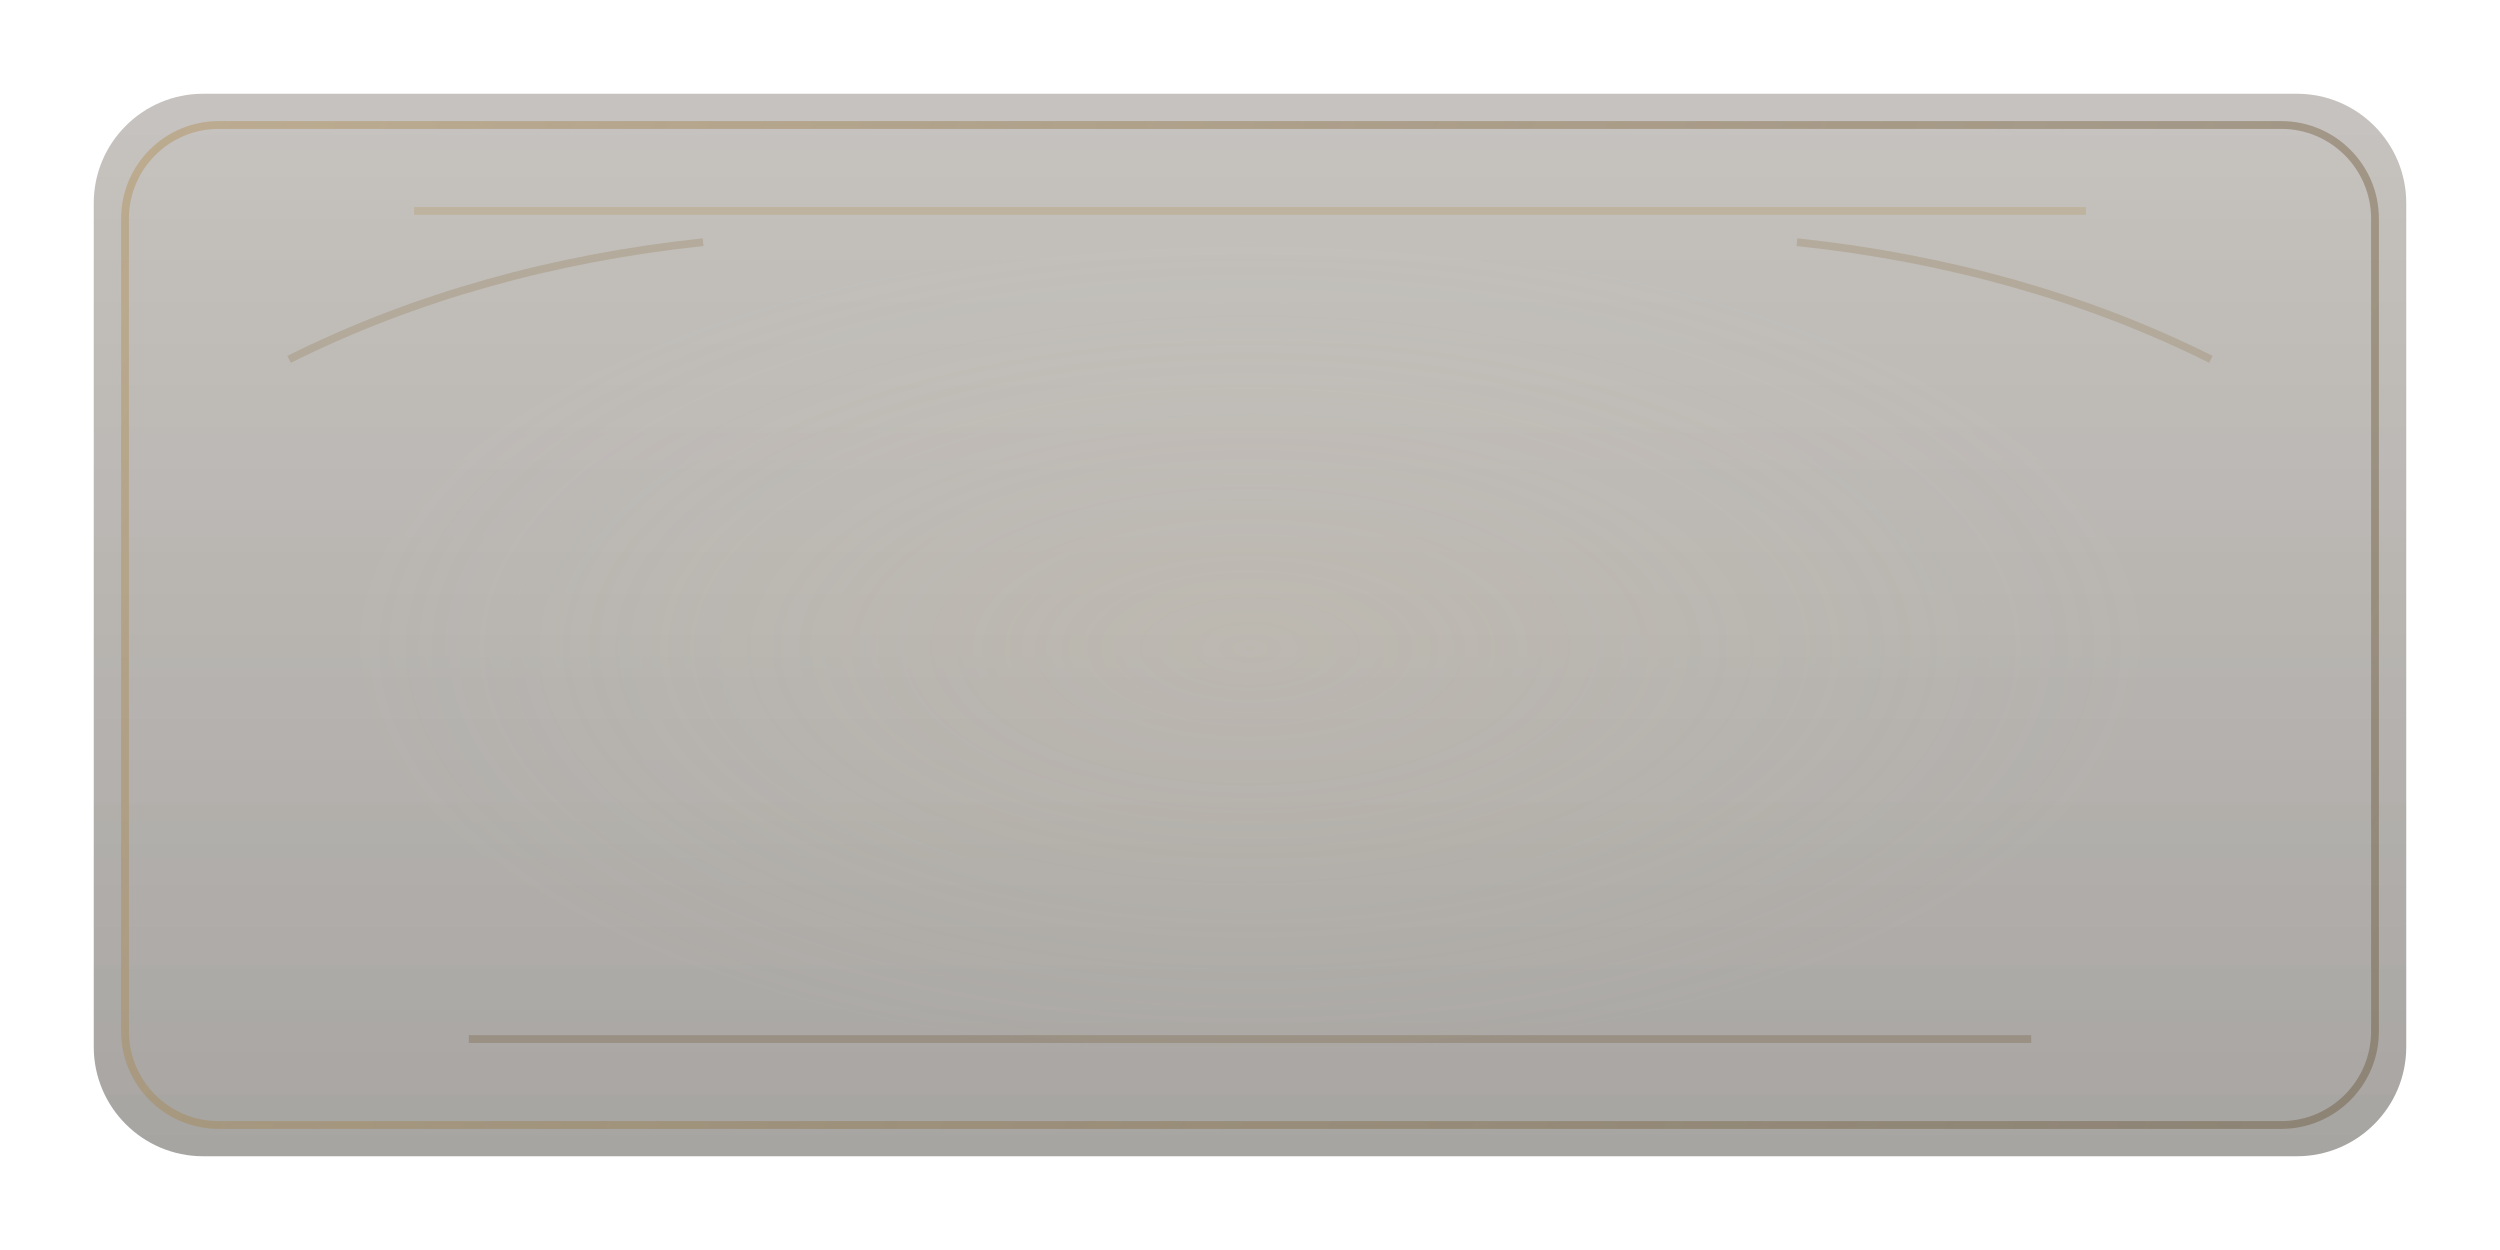
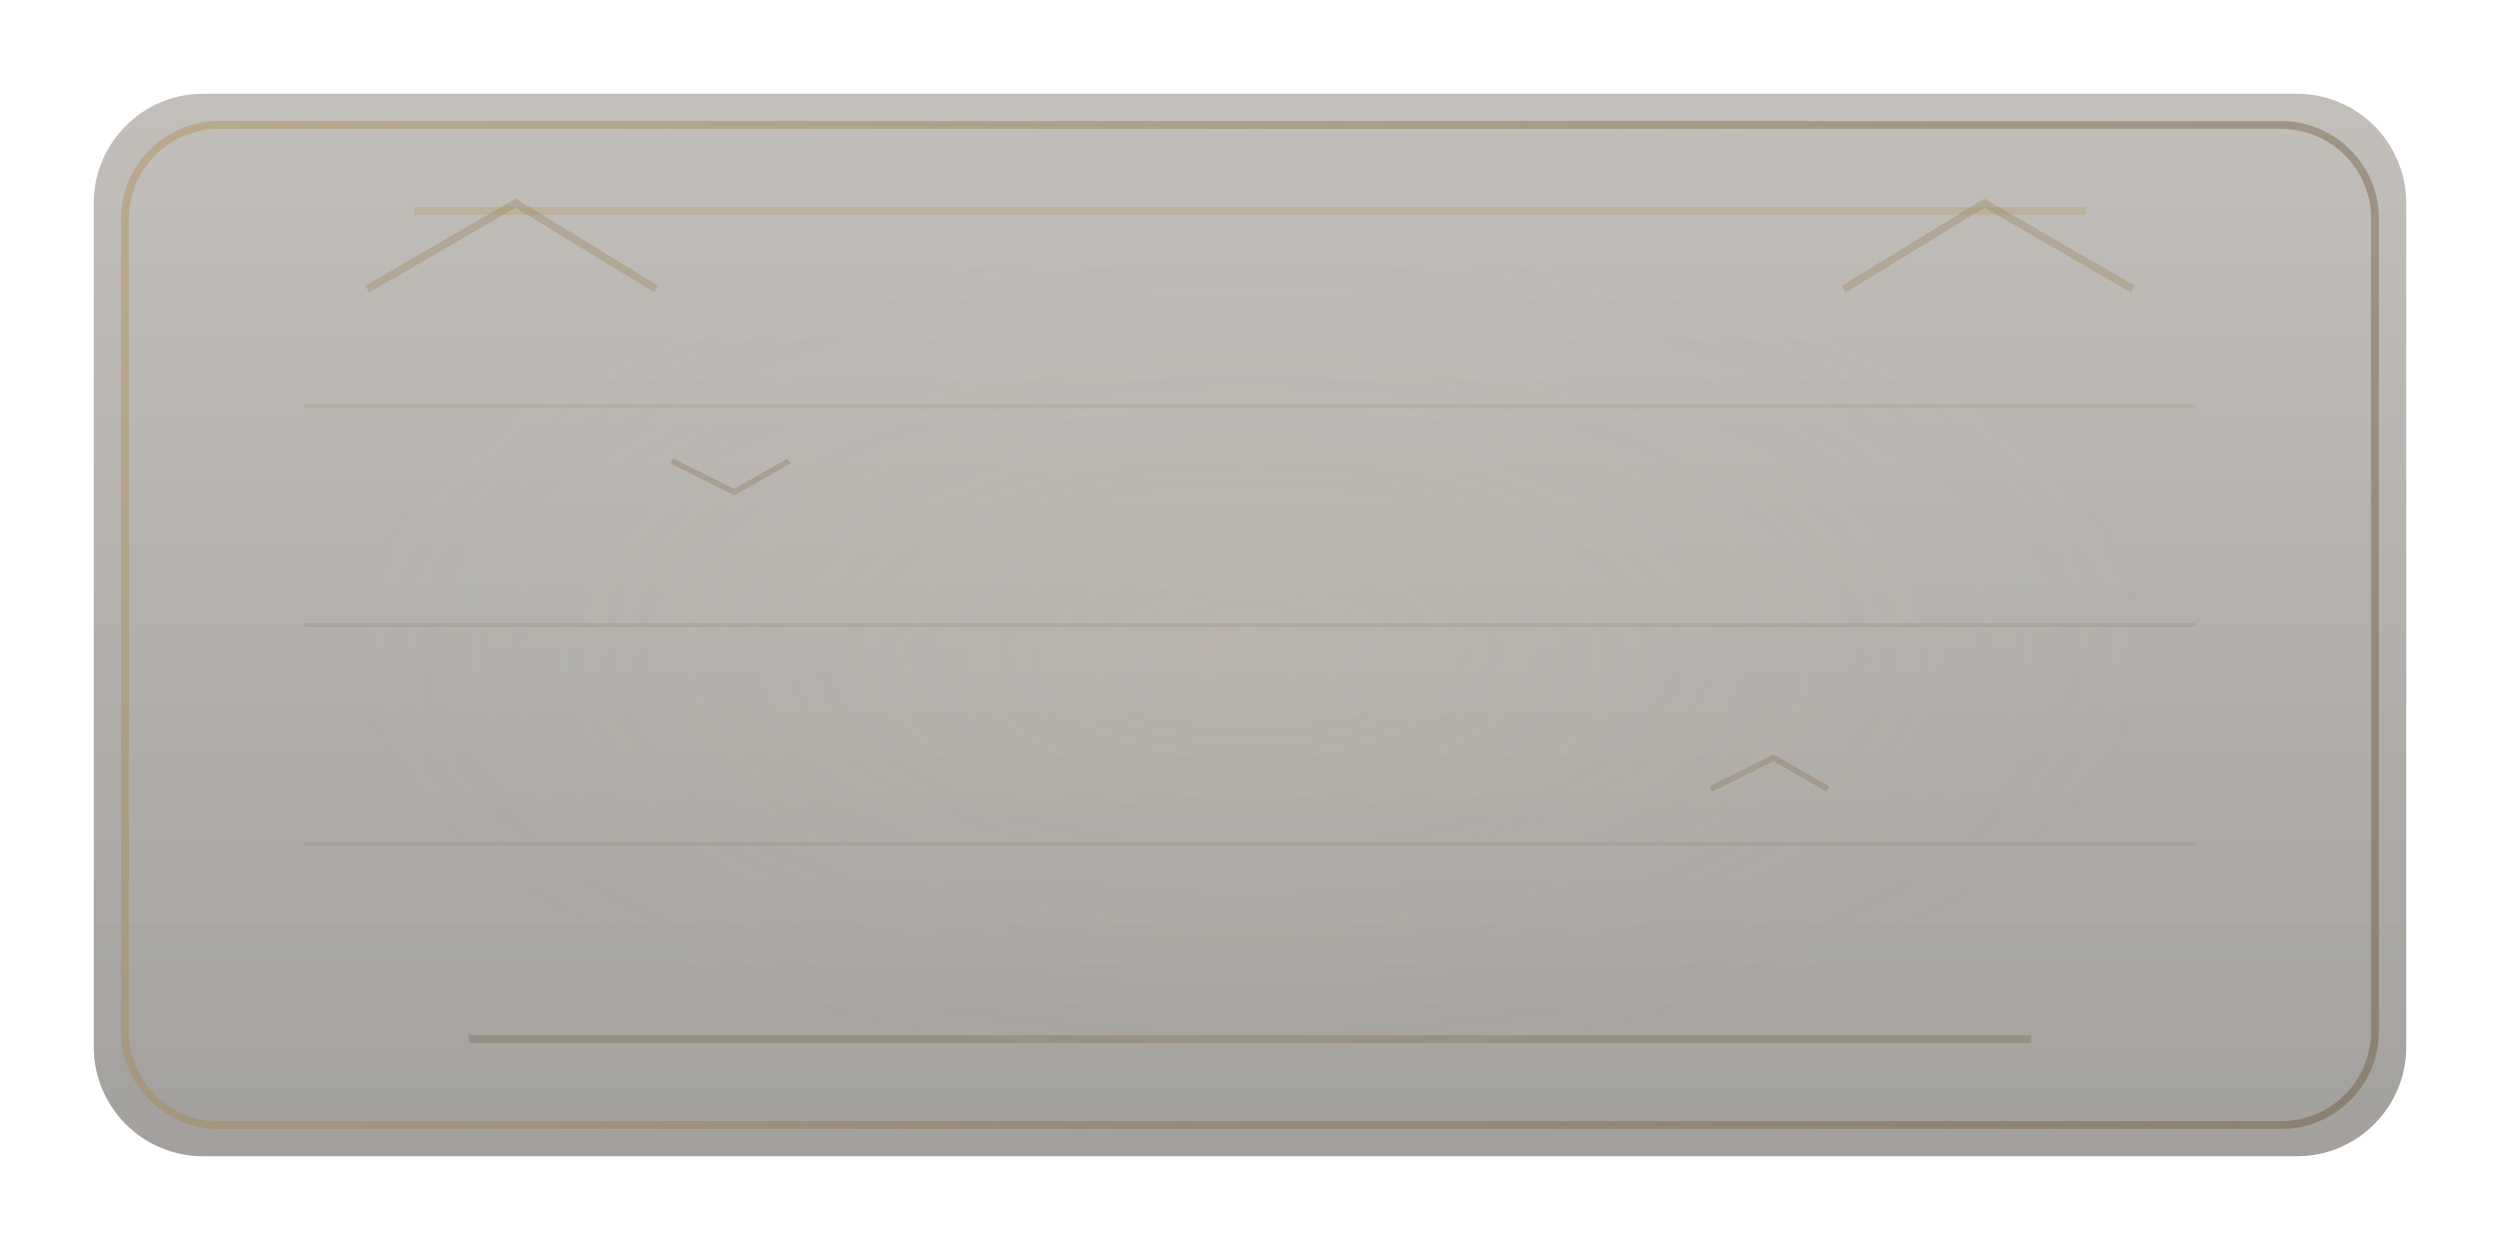
<svg xmlns="http://www.w3.org/2000/svg" width="640" height="320" viewBox="0 0 640 320" fill="none">
  <rect x="24" y="24" width="592" height="272" rx="28" fill="url(#base)" />
  <rect x="32" y="32" width="576" height="256" rx="24" stroke="url(#rim)" stroke-width="2" />
  <path d="M106 54H534" stroke="rgba(184,156,103,0.34)" stroke-width="2" />
-   <path d="M120 266H520" stroke="rgba(116,95,61,0.32)" stroke-width="2" />
-   <path d="M74 92C106 76 142 66 180 62" stroke="rgba(148,125,84,0.3)" stroke-width="2" />
-   <path d="M566 92C534 76 498 66 460 62" stroke="rgba(148,125,84,0.3)" stroke-width="2" />
+   <path d="M120 266H520" stroke="rgba(116,95,61,0.28)" stroke-width="2" />
+   <path d="M94 74L132 52L168 74" stroke="rgba(154,129,87,0.34)" stroke-width="2" />
+   <path d="M546 74L508 52L472 74" stroke="rgba(154,129,87,0.34)" stroke-width="2" />
+   <path d="M78 160H562" stroke="rgba(98,83,58,0.13)" stroke-width="1" />
+   <path d="M78 104H562" stroke="rgba(98,83,58,0.1)" stroke-width="1" />
+   <path d="M78 216H562" stroke="rgba(98,83,58,0.1)" stroke-width="1" />
+   <path d="M172 118L188 126L202 118" stroke="rgba(124,104,70,0.3)" stroke-width="1.5" />
+   <path d="M438 202L454 194L468 202" stroke="rgba(124,104,70,0.3)" stroke-width="1.5" />
  <ellipse cx="320" cy="166" rx="228" ry="104" fill="url(#inkFade)" />
  <defs>
    <linearGradient id="base" x1="320" y1="24" x2="320" y2="296" gradientUnits="userSpaceOnUse">
-       <stop stop-color="rgba(66,55,42,0.3)" />
-       <stop offset="1" stop-color="rgba(35,29,22,0.4)" />
+       <stop stop-color="rgba(66,55,42,0.32)" />
+       <stop offset="1" stop-color="rgba(35,29,22,0.42)" />
    </linearGradient>
    <linearGradient id="rim" x1="32" y1="32" x2="608" y2="288" gradientUnits="userSpaceOnUse">
      <stop stop-color="rgba(180,152,102,0.53)" />
      <stop offset="1" stop-color="rgba(103,84,54,0.42)" />
    </linearGradient>
    <radialGradient id="inkFade" cx="0" cy="0" r="1" gradientUnits="userSpaceOnUse" gradientTransform="translate(320 166) rotate(90) scale(112 240)">
-       <stop stop-color="rgba(222,208,178,0.14)" />
+       <stop stop-color="rgba(222,208,178,0.12)" />
      <stop offset="1" stop-color="rgba(222,208,178,0)" />
    </radialGradient>
  </defs>
</svg>
